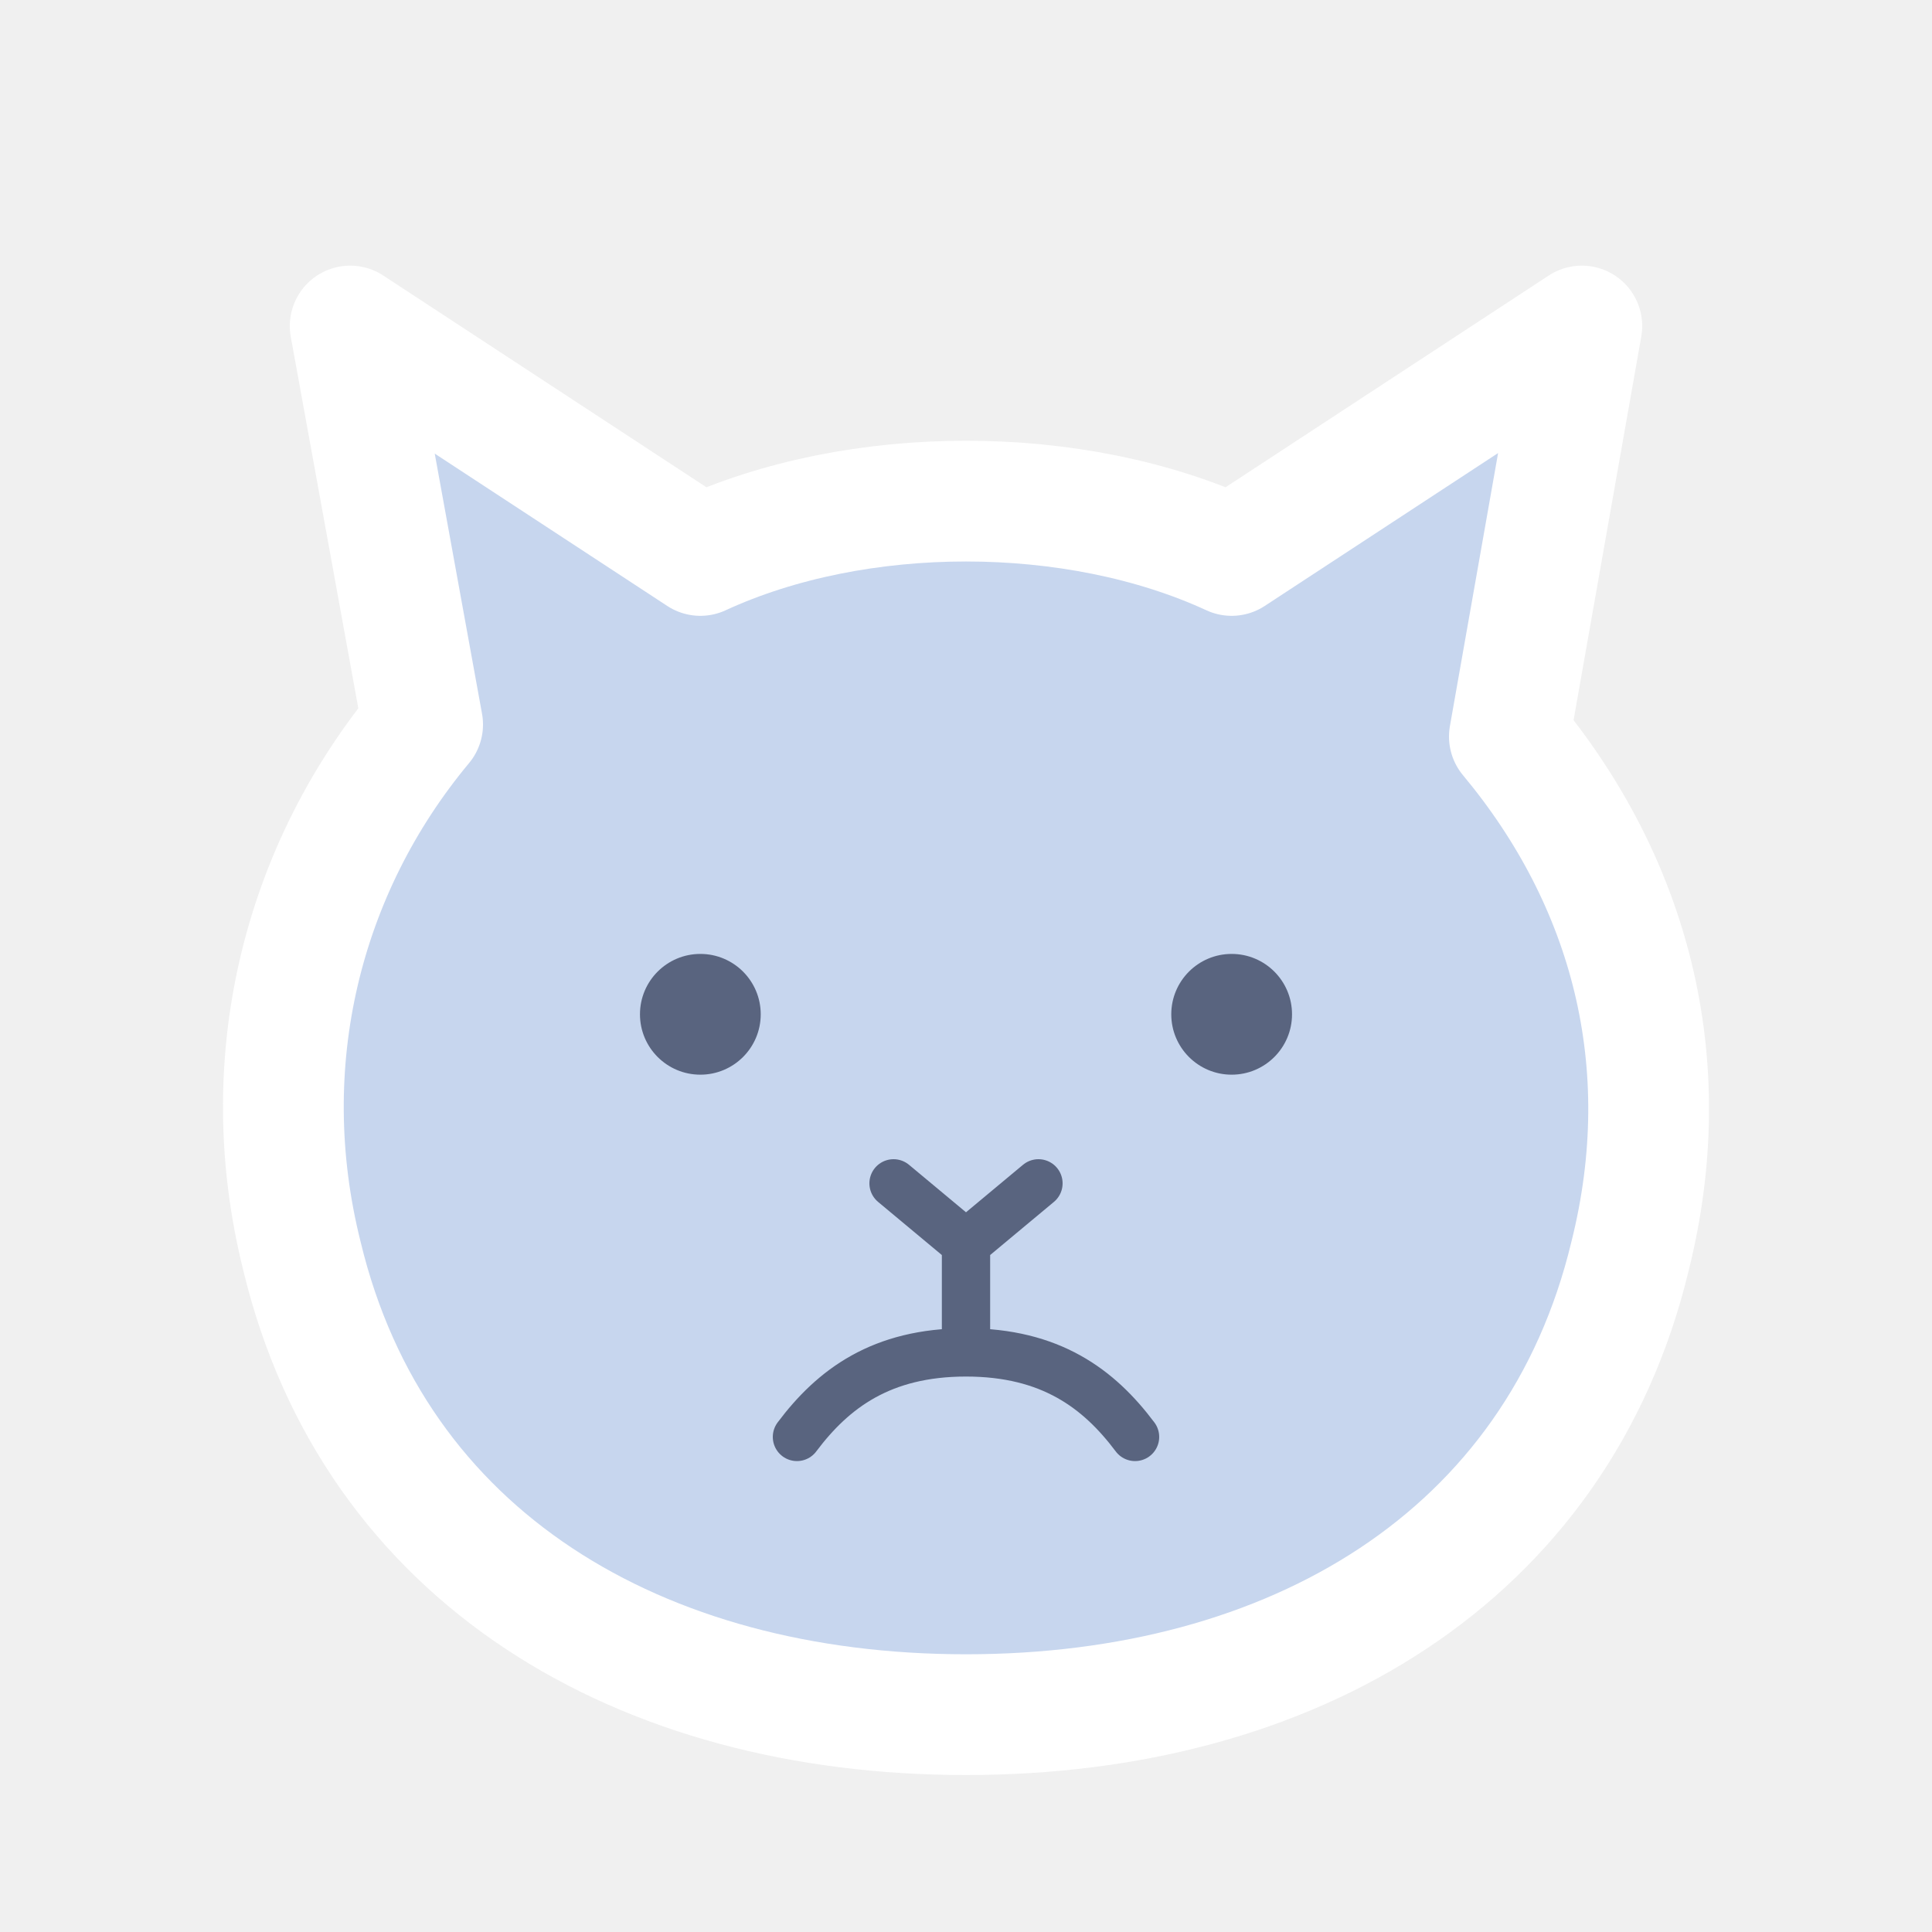
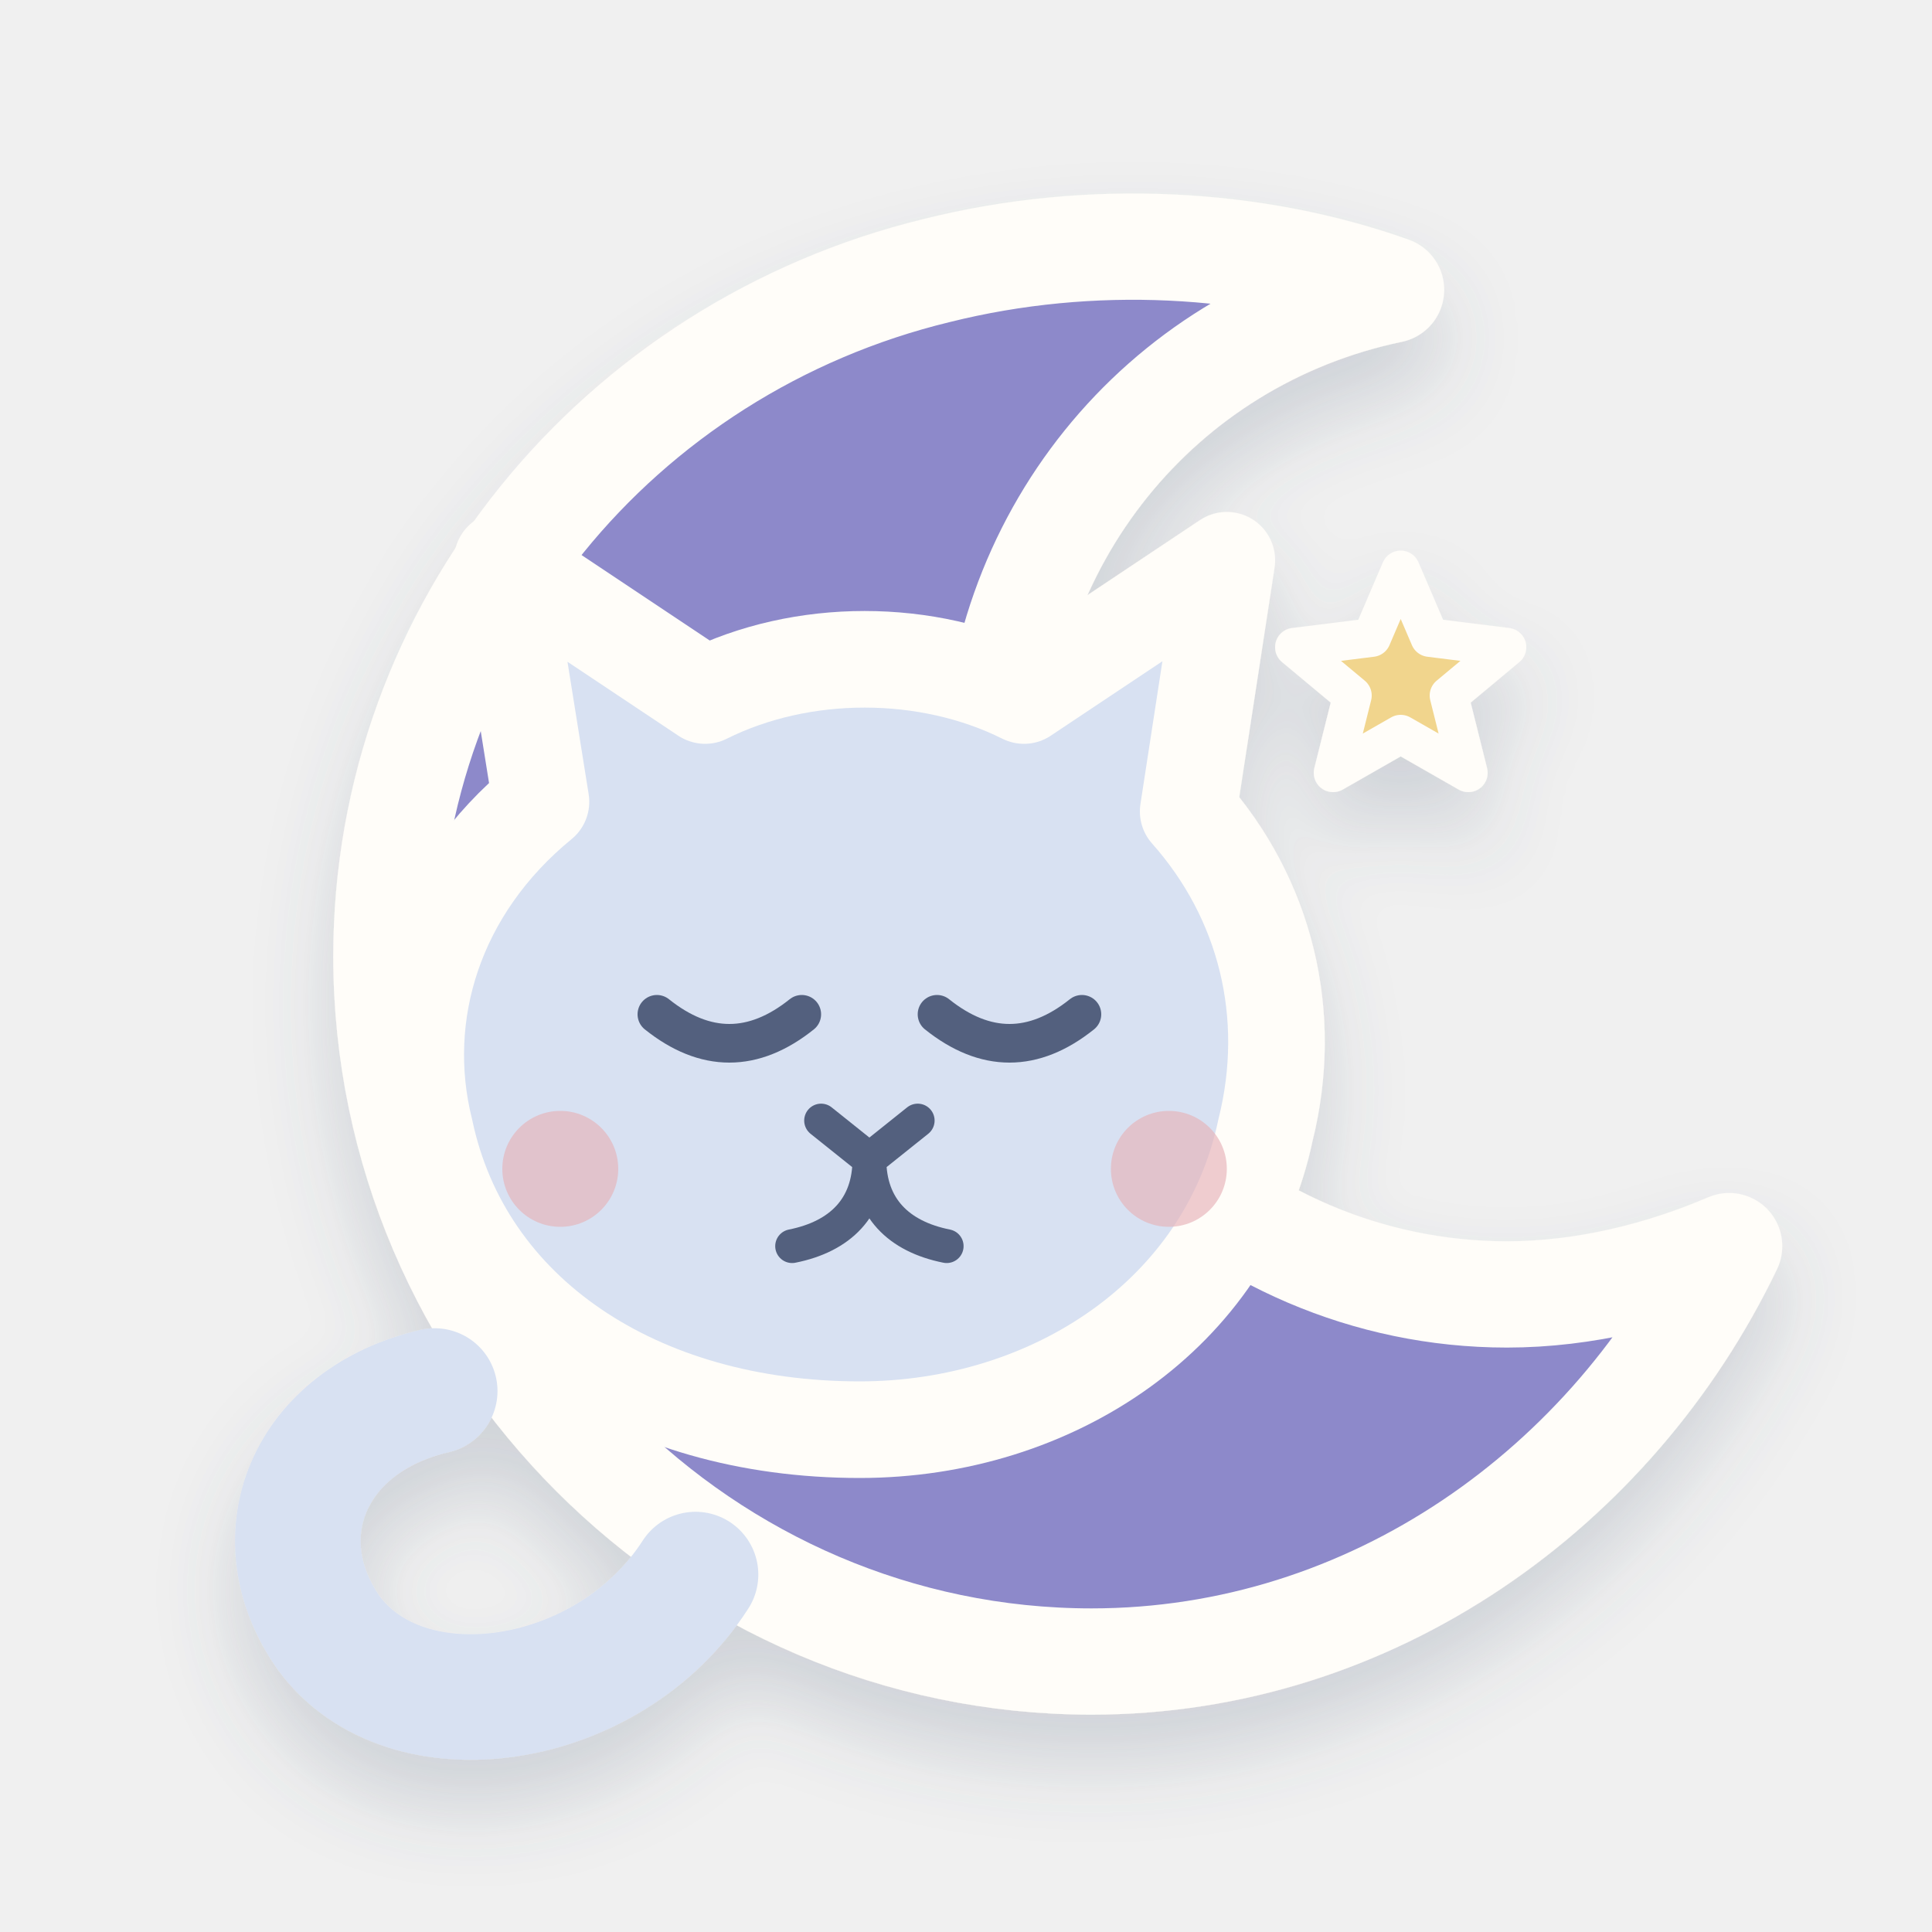
- <svg xmlns="http://www.w3.org/2000/svg" width="160" height="160" viewBox="0 0 160 160" fill="none">
-   <path d="M35 60 29 27l29 19c13-6 31-6 44 0l29-19-6 34c10 12 14 27 10 43-6 25-28 38-55 38s-49-13-55-38c-4-16 0-32 10-44Z" fill="#C7D6EE" stroke="#fff" stroke-width="10" stroke-linejoin="round" />
-   <circle cx="58" cy="84" r="5" fill="#59647F" />
-   <circle cx="102" cy="84" r="5" fill="#59647F" />
-   <path d="m74 98 6 5 6-5M80 103v9M80 112c-7 0-11 3-14 7M80 112c7 0 11 3 14 7" stroke="#59647F" stroke-width="4" stroke-linecap="round" />
+ <svg xmlns="http://www.w3.org/2000/svg" width="200" height="200" viewBox="0 0 200 200" fill="none">
+   <defs>
+     <filter id="shadow" x="-25%" y="-25%" width="150%" height="160%">
+       <feDropShadow dx="0" dy="5" stdDeviation="4" flood-color="#53627F" flood-opacity=".2" />
+     </filter>
+   </defs>
+   <g filter="url(#shadow)" stroke-linecap="round" stroke-linejoin="round">
+     <path d="M144 30c-24 5-41 26-41 51 0 29 24 53 53 53 8 0 16-2 23-5-12 25-37 43-66 43-40 0-73-33-73-73 0-34 24-63 57-71 16-4 33-3 47 2Z" fill="#8D89CA" stroke="#FFFDF9" stroke-width="11" />
+     <path d="m56 83-4-25 21 14c10-5 23-5 33 0l21-14-4 26c8 9 11 21 8 33-4 19-22 31-42 31-23 0-41-12-45-31-3-12 1-25 12-34Z" fill="#D8E1F2" stroke="#FFFDF9" stroke-width="10" />
+     <path d="M68 105c5 4 10 4 15 0M97 105c5 4 10 4 15 0" stroke="#53617E" stroke-width="4" />
+     <path d="m85 116 5 4 5-4M90 120c0 5-3 8-8 9M90 120c0 5 3 8 8 9" stroke="#53617E" stroke-width="3.5" />
+     <path d="M45 144c-13 3-18 15-11 25 8 11 29 8 38-6" stroke="#D8E1F2" stroke-width="13" />
+     <path d="m145 59 3 7 8 1-6 5 2 8-7-4-7 4 2-8-6-5 8-1 3-7Z" fill="#F1D58D" stroke="#FFFDF9" stroke-width="4" />
+     <circle cx="58" cy="121" r="6" fill="#E6B2B8" opacity=".65" />
+     <circle cx="121" cy="121" r="6" fill="#E6B2B8" opacity=".65" />
+   </g>
</svg>
